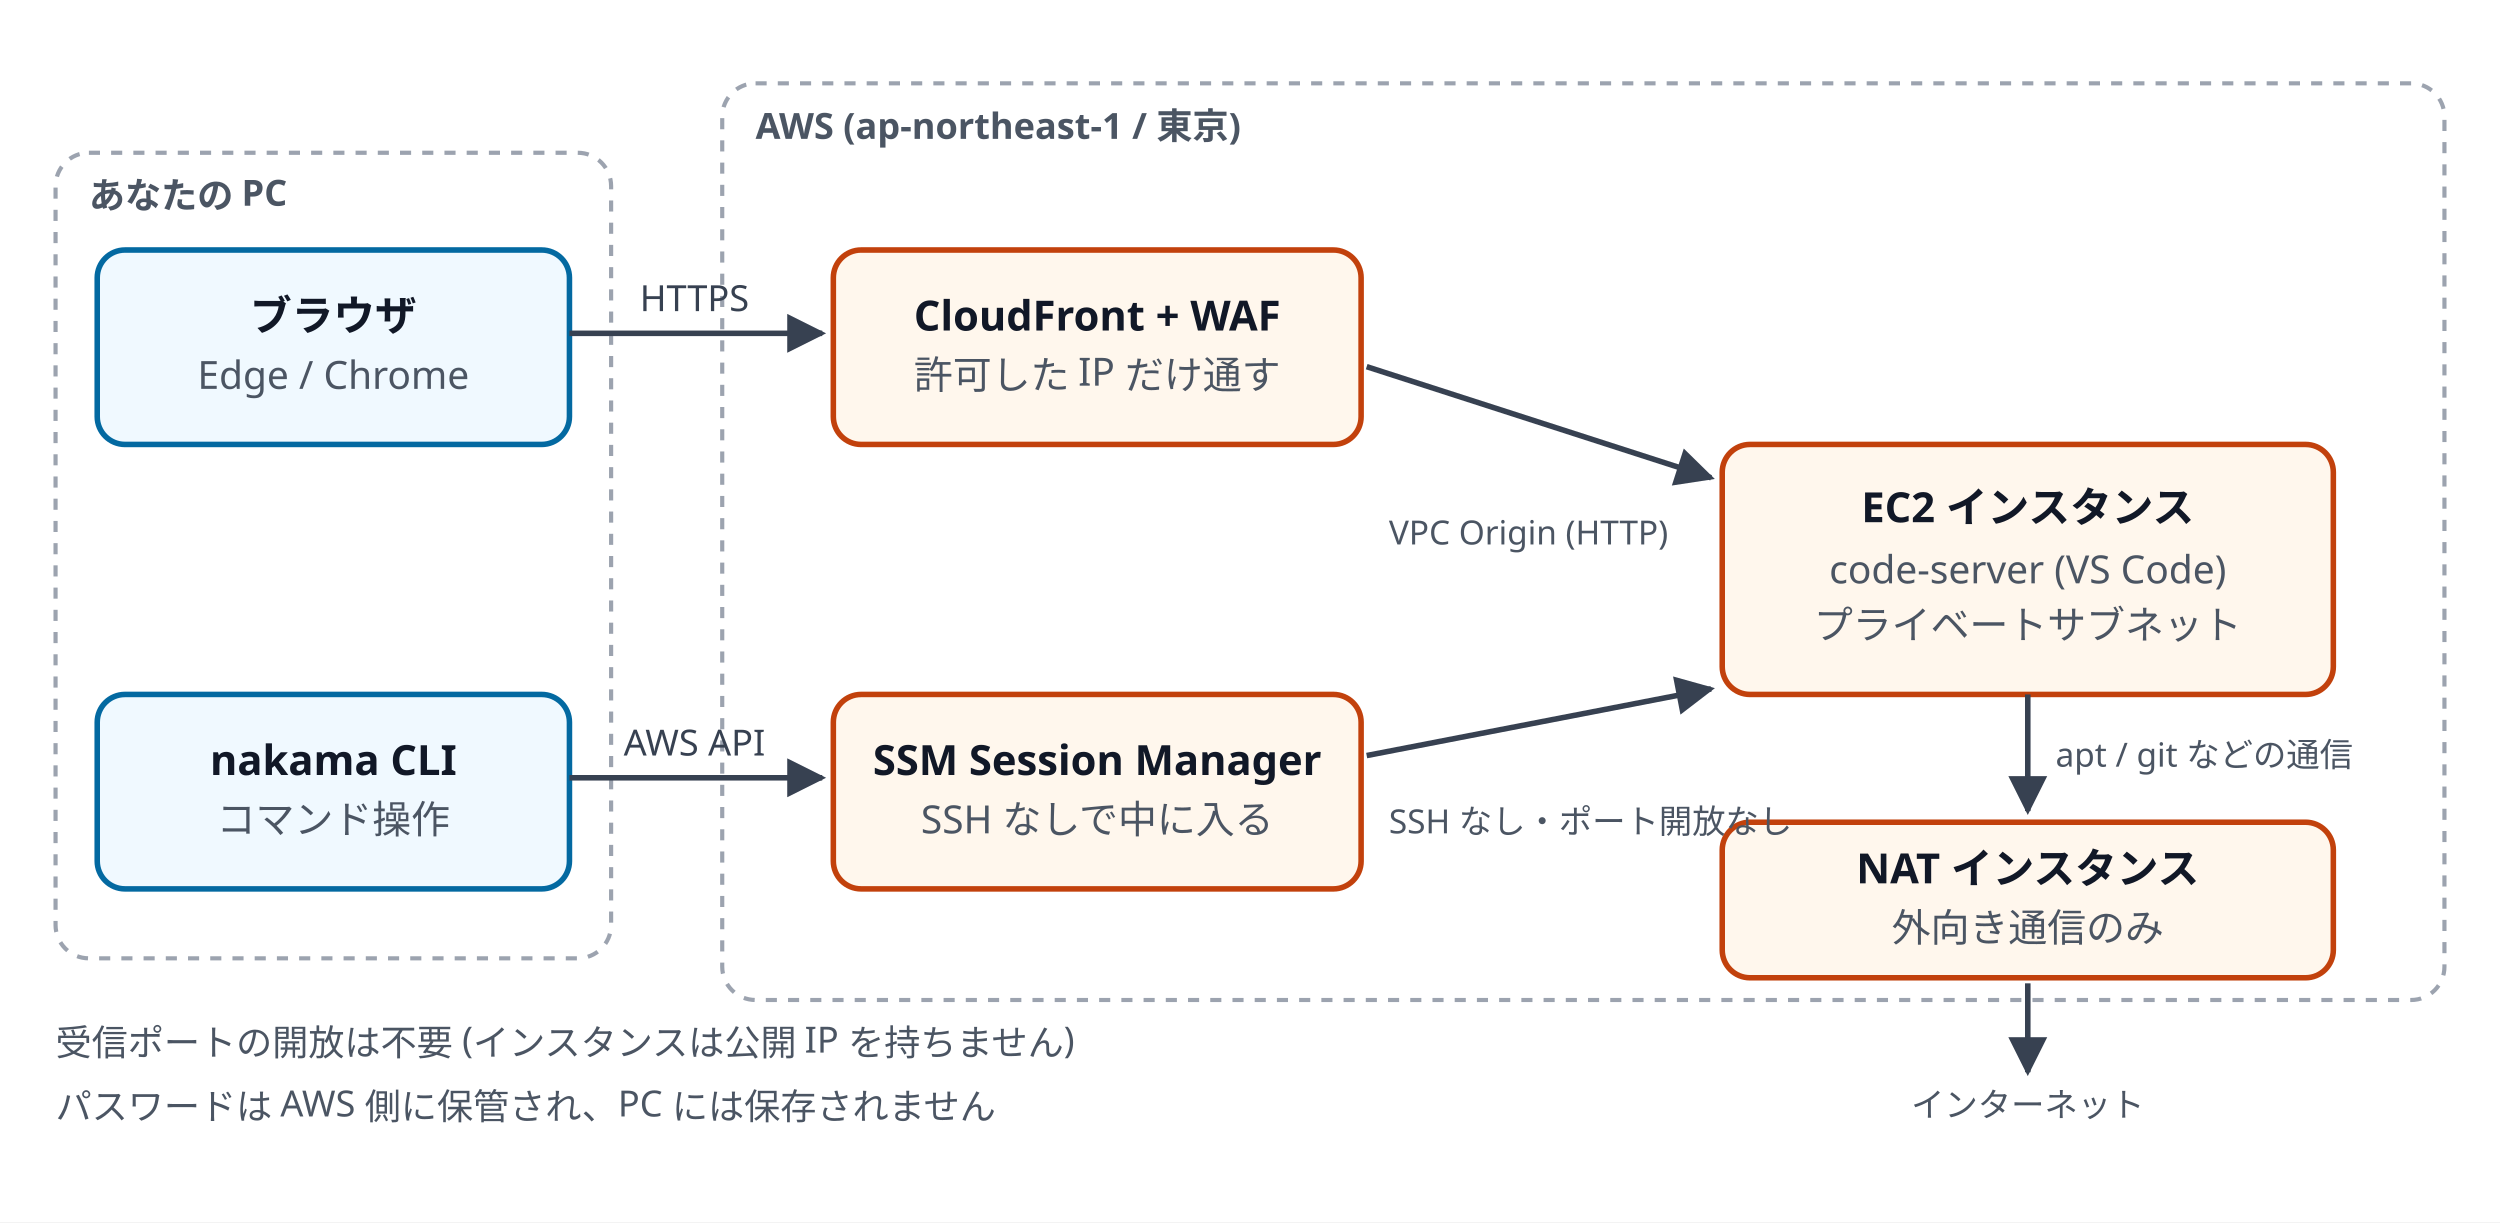
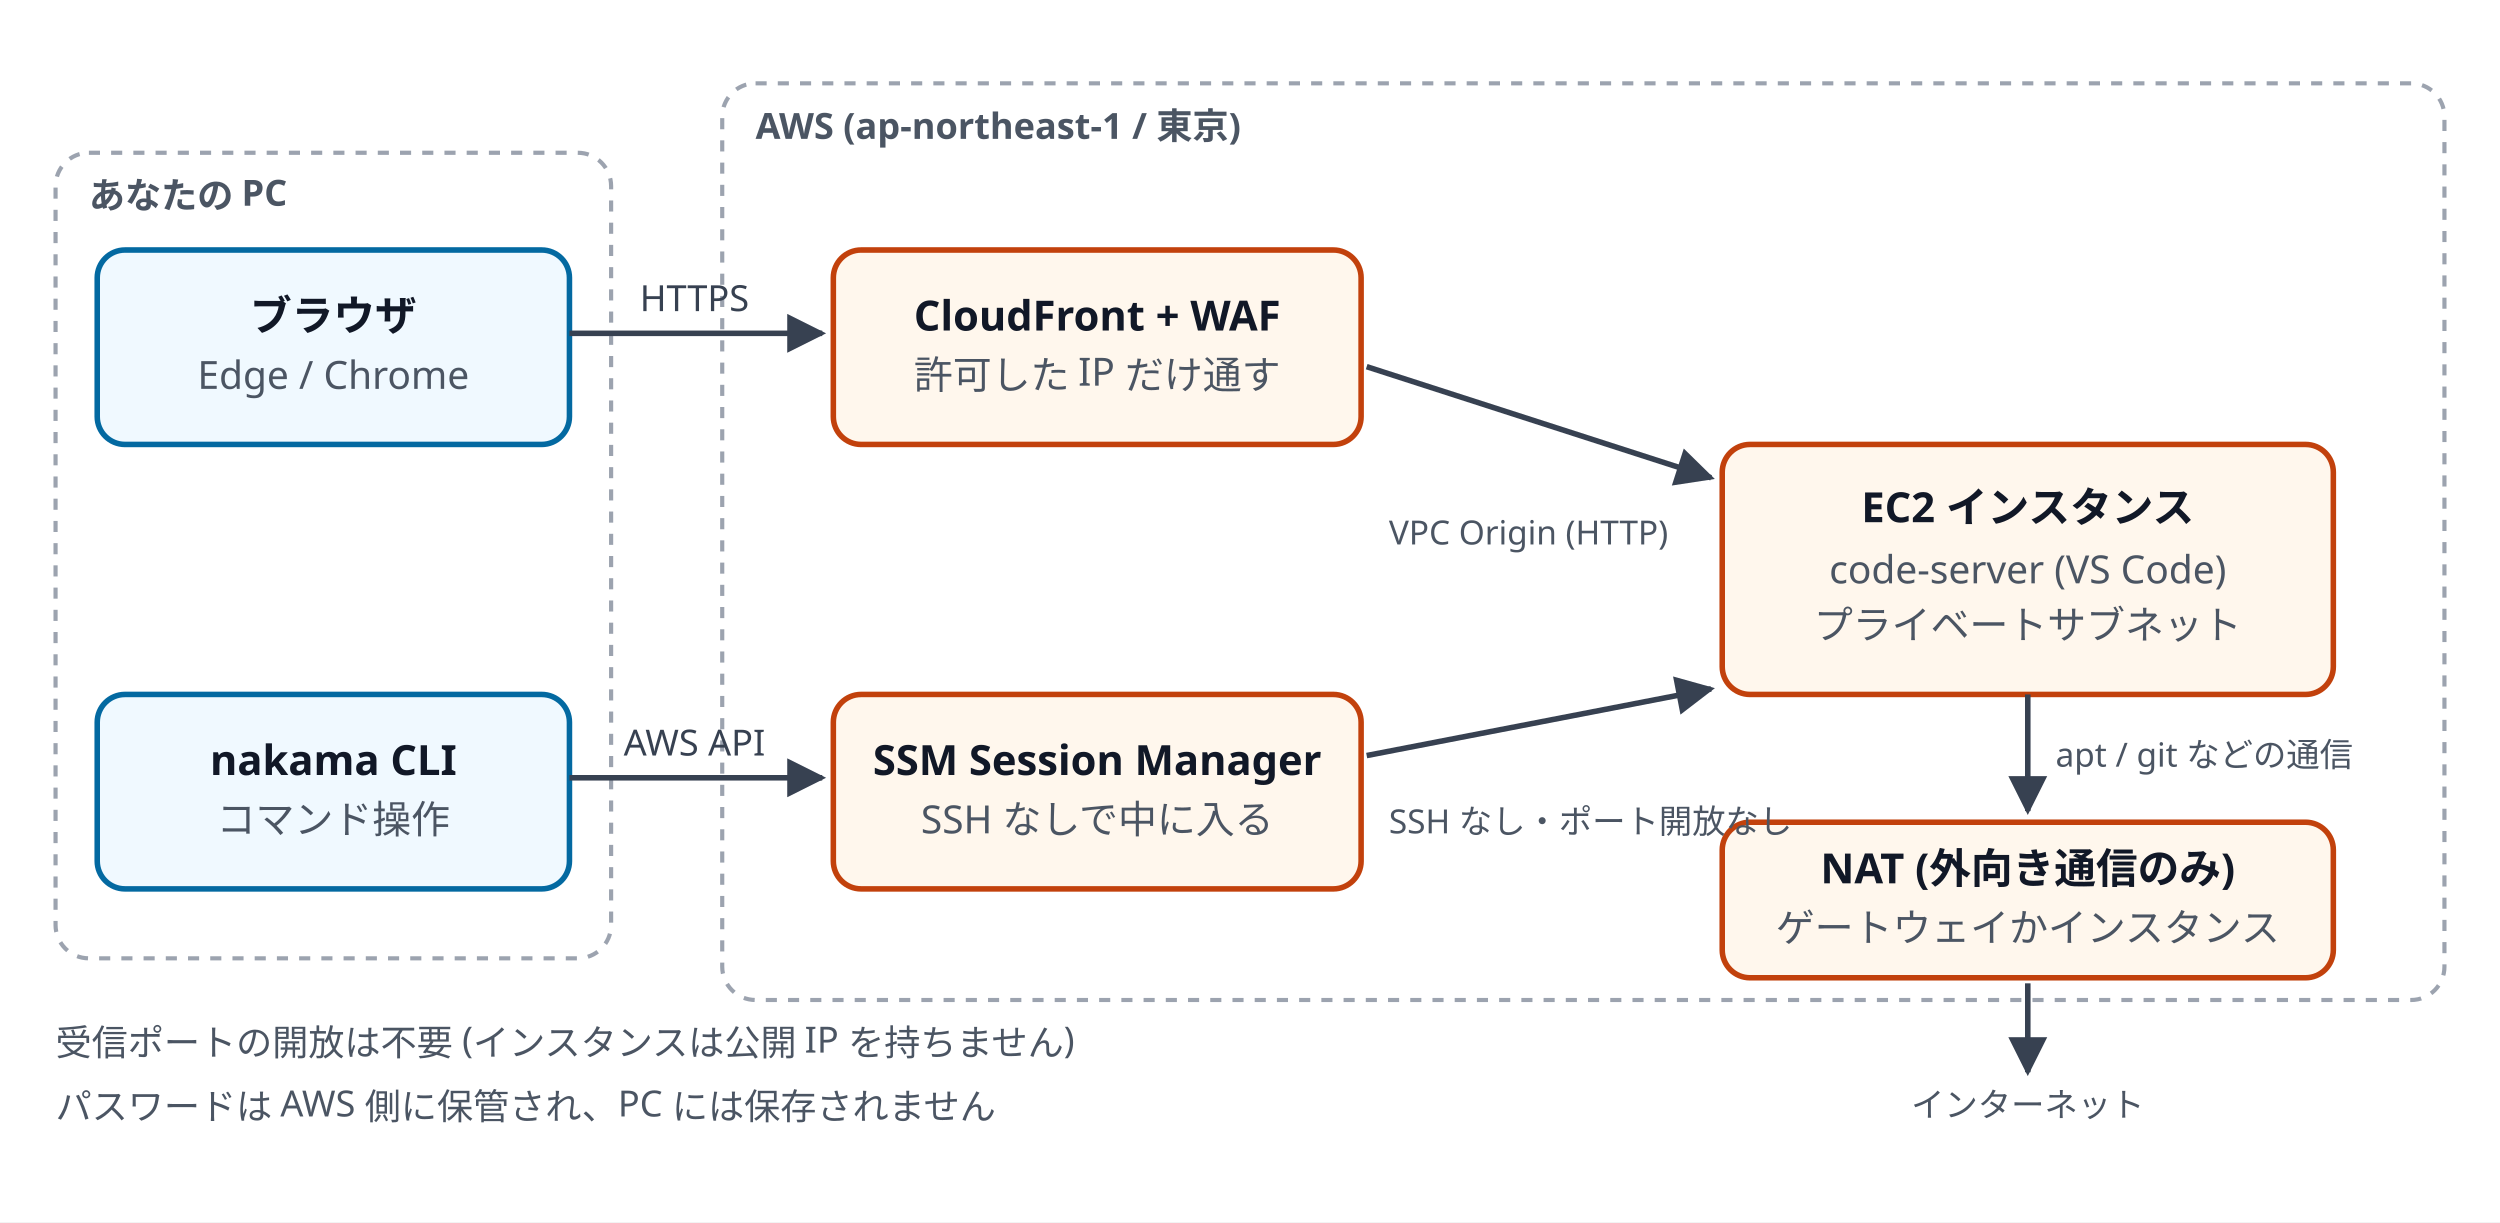
<svg xmlns="http://www.w3.org/2000/svg" viewBox="0 0 900 440" role="img" aria-labelledby="overview-title" aria-describedby="overview-desc" font-family="Segoe UI, Meiryo, Hiragino Kaku Gothic ProN, sans-serif">
  <defs>
    <marker id="arrow" viewBox="0 0 10 10" refX="9" refY="5" markerWidth="7" markerHeight="7" orient="auto-start-reverse">
      <path d="M 0 0 L 10 5 L 0 10 z" fill="#374151" />
    </marker>
    <marker id="arrow-back" viewBox="0 0 10 10" refX="1" refY="5" markerWidth="7" markerHeight="7" orient="auto">
      <path d="M 10 0 L 0 5 L 10 10 z" fill="#374151" />
    </marker>
    <marker id="arrow-danger" viewBox="0 0 10 10" refX="9" refY="5" markerWidth="7" markerHeight="7" orient="auto-start-reverse">
      <path d="M 0 0 L 10 5 L 0 10 z" fill="#b91c1c" />
    </marker>
  </defs>
  <rect width="900" height="440" fill="#ffffff" />
  <rect x="20" y="55" width="200" height="290" rx="12" fill="none" stroke="#9ca3af" stroke-width="1.5" stroke-dasharray="4 4" />
  <text x="32" y="75" text-anchor="start" font-family="Segoe UI, Meiryo, Hiragino Kaku Gothic ProN, sans-serif" font-size="13" font-weight="600" fill="#4b5563">あなたの PC</text>
  <rect x="35" y="90" width="170" height="70" rx="10" fill="#f0f9ff" stroke="#0369a1" stroke-width="2" />
  <text x="120" y="119" text-anchor="middle" font-family="Segoe UI, Meiryo, Hiragino Kaku Gothic ProN, sans-serif" font-size="15" font-weight="600" fill="#111827">ブラウザ</text>
  <text x="120" y="140" text-anchor="middle" font-family="Segoe UI, Meiryo, Hiragino Kaku Gothic ProN, sans-serif" font-size="14" font-weight="400" fill="#4b5563">Edge / Chrome</text>
  <rect x="35" y="250" width="170" height="70" rx="10" fill="#f0f9ff" stroke="#0369a1" stroke-width="2" />
  <text x="120" y="279" text-anchor="middle" font-family="Segoe UI, Meiryo, Hiragino Kaku Gothic ProN, sans-serif" font-size="15" font-weight="600" fill="#111827">nakama CLI</text>
  <text x="120" y="300" text-anchor="middle" font-family="Segoe UI, Meiryo, Hiragino Kaku Gothic ProN, sans-serif" font-size="14" font-weight="400" fill="#4b5563">コマンド操作</text>
  <rect x="260" y="30" width="620" height="330" rx="12" fill="none" stroke="#9ca3af" stroke-width="1.5" stroke-dasharray="4 4" />
  <text x="272" y="50" text-anchor="start" font-family="Segoe UI, Meiryo, Hiragino Kaku Gothic ProN, sans-serif" font-size="13" font-weight="600" fill="#4b5563">AWS (ap-northeast-1 / 東京)</text>
  <rect x="300" y="90" width="190" height="70" rx="10" fill="#fff7ed" stroke="#c2410c" stroke-width="2" />
  <text x="395" y="119" text-anchor="middle" font-family="Segoe UI, Meiryo, Hiragino Kaku Gothic ProN, sans-serif" font-size="15" font-weight="600" fill="#111827">CloudFront + WAF</text>
  <text x="395" y="140" text-anchor="middle" font-family="Segoe UI, Meiryo, Hiragino Kaku Gothic ProN, sans-serif" font-size="14" font-weight="400" fill="#4b5563">許可した IP だけ通す</text>
  <rect x="620" y="160" width="220" height="90" rx="10" fill="#fff7ed" stroke="#c2410c" stroke-width="2" />
  <text x="730" y="188" text-anchor="middle" font-family="Segoe UI, Meiryo, Hiragino Kaku Gothic ProN, sans-serif" font-size="15" font-weight="600" fill="#111827">EC2 インスタンス</text>
  <text x="730" y="210" text-anchor="middle" font-family="Segoe UI, Meiryo, Hiragino Kaku Gothic ProN, sans-serif" font-size="14" font-weight="400" fill="#4b5563">code-server (VS Code)</text>
  <text x="730" y="230" text-anchor="middle" font-family="Segoe UI, Meiryo, Hiragino Kaku Gothic ProN, sans-serif" font-size="14" font-weight="400" fill="#4b5563">プライベートサブネット</text>
  <rect x="300" y="250" width="190" height="70" rx="10" fill="#fff7ed" stroke="#c2410c" stroke-width="2" />
  <text x="395" y="279" text-anchor="middle" font-family="Segoe UI, Meiryo, Hiragino Kaku Gothic ProN, sans-serif" font-size="15" font-weight="600" fill="#111827">SSM Session Manager</text>
  <text x="395" y="300" text-anchor="middle" font-family="Segoe UI, Meiryo, Hiragino Kaku Gothic ProN, sans-serif" font-size="14" font-weight="400" fill="#4b5563">SSH なしで中に入る</text>
  <rect x="620" y="296" width="220" height="56" rx="10" fill="#fff7ed" stroke="#c2410c" stroke-width="2" />
-   <text x="730" y="318" text-anchor="middle" font-family="Segoe UI, Meiryo, Hiragino Kaku Gothic ProN, sans-serif" font-size="15" font-weight="600" fill="#111827">NAT インスタンス</text>
-   <text x="730" y="339" text-anchor="middle" font-family="Segoe UI, Meiryo, Hiragino Kaku Gothic ProN, sans-serif" font-size="14" font-weight="400" fill="#4b5563">外向き通信のみ</text>
+   <text x="730" y="318" text-anchor="middle" font-family="Segoe UI, Meiryo, Hiragino Kaku Gothic ProN, sans-serif" font-size="15" font-weight="600" fill="#111827">NAT (外向き通信のみ)</text>
+   <text x="730" y="339" text-anchor="middle" font-family="Segoe UI, Meiryo, Hiragino Kaku Gothic ProN, sans-serif" font-size="14" font-weight="400" fill="#4b5563">ゲートウェイかインスタンス</text>
  <line x1="205" y1="120" x2="296" y2="120" stroke="#374151" stroke-width="2" marker-end="url(#arrow)" />
  <text x="250" y="112" text-anchor="middle" font-family="Segoe UI, Meiryo, Hiragino Kaku Gothic ProN, sans-serif" font-size="13" font-weight="400" fill="#374151">HTTPS</text>
  <line x1="492" y1="132" x2="616" y2="172" stroke="#374151" stroke-width="2" marker-end="url(#arrow)" />
  <text x="500" y="196" text-anchor="start" font-family="Segoe UI, Meiryo, Hiragino Kaku Gothic ProN, sans-serif" font-size="12" font-weight="400" fill="#4b5563">VPC Origin (HTTP)</text>
  <line x1="205" y1="280" x2="296" y2="280" stroke="#374151" stroke-width="2" marker-end="url(#arrow)" />
  <text x="250" y="272" text-anchor="middle" font-family="Segoe UI, Meiryo, Hiragino Kaku Gothic ProN, sans-serif" font-size="13" font-weight="400" fill="#374151">AWS API</text>
  <line x1="492" y1="272" x2="616" y2="248" stroke="#374151" stroke-width="2" marker-end="url(#arrow)" />
  <text x="500" y="300" text-anchor="start" font-family="Segoe UI, Meiryo, Hiragino Kaku Gothic ProN, sans-serif" font-size="12" font-weight="400" fill="#4b5563">SSH なし・ポート開放なし</text>
  <line x1="730" y1="250" x2="730" y2="292" stroke="#374151" stroke-width="2" marker-end="url(#arrow)" />
  <text x="740" y="276" text-anchor="start" font-family="Segoe UI, Meiryo, Hiragino Kaku Gothic ProN, sans-serif" font-size="12" font-weight="400" fill="#4b5563">apt / git などの通信</text>
  <line x1="730" y1="354" x2="730" y2="386" stroke="#374151" stroke-width="2" marker-end="url(#arrow)" />
  <text x="730" y="402" text-anchor="middle" font-family="Segoe UI, Meiryo, Hiragino Kaku Gothic ProN, sans-serif" font-size="12" font-weight="400" fill="#4b5563">インターネット</text>
  <text x="20" y="380" text-anchor="start" font-family="Segoe UI, Meiryo, Hiragino Kaku Gothic ProN, sans-serif" font-size="13" font-weight="400" fill="#4b5563">受信ポートの開放は不要 (インスタンスは公開 IP を持ちません)</text>
  <text x="20" y="403" text-anchor="start" font-family="Segoe UI, Meiryo, Hiragino Kaku Gothic ProN, sans-serif" font-size="13" font-weight="400" fill="#4b5563">パスワードは AWS 側に保管され、PC には保存されません</text>
</svg>
